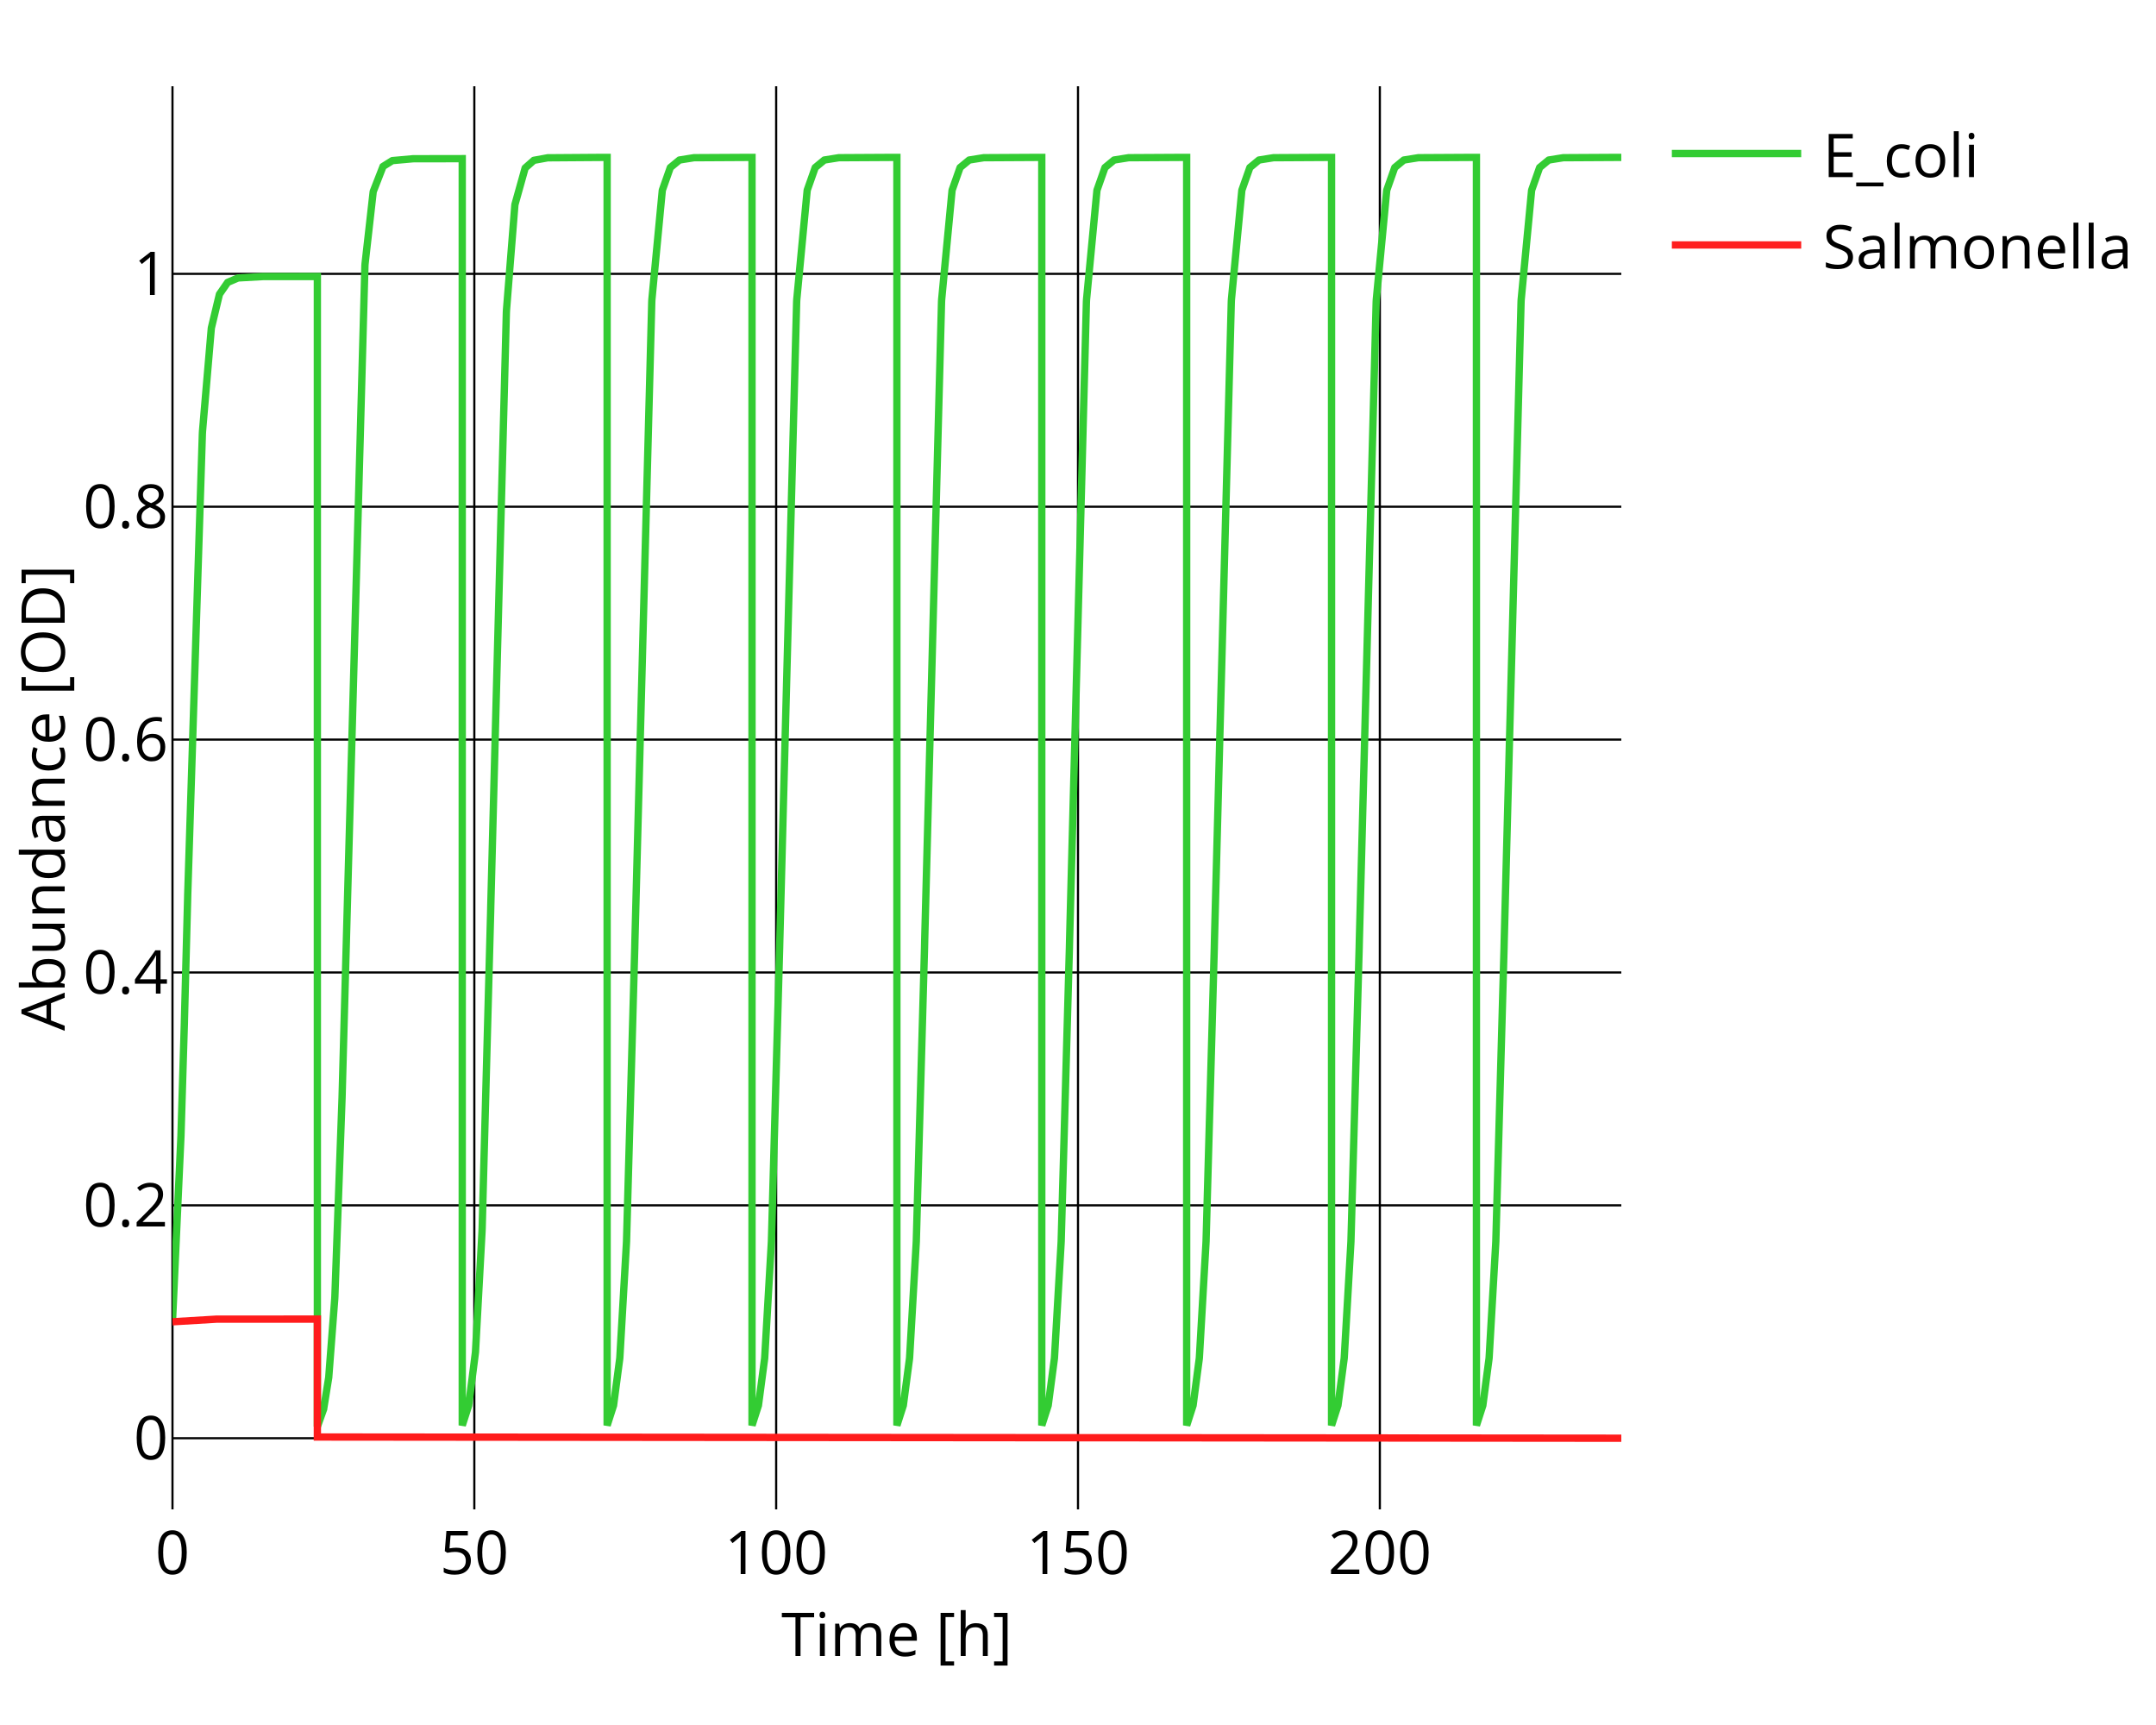
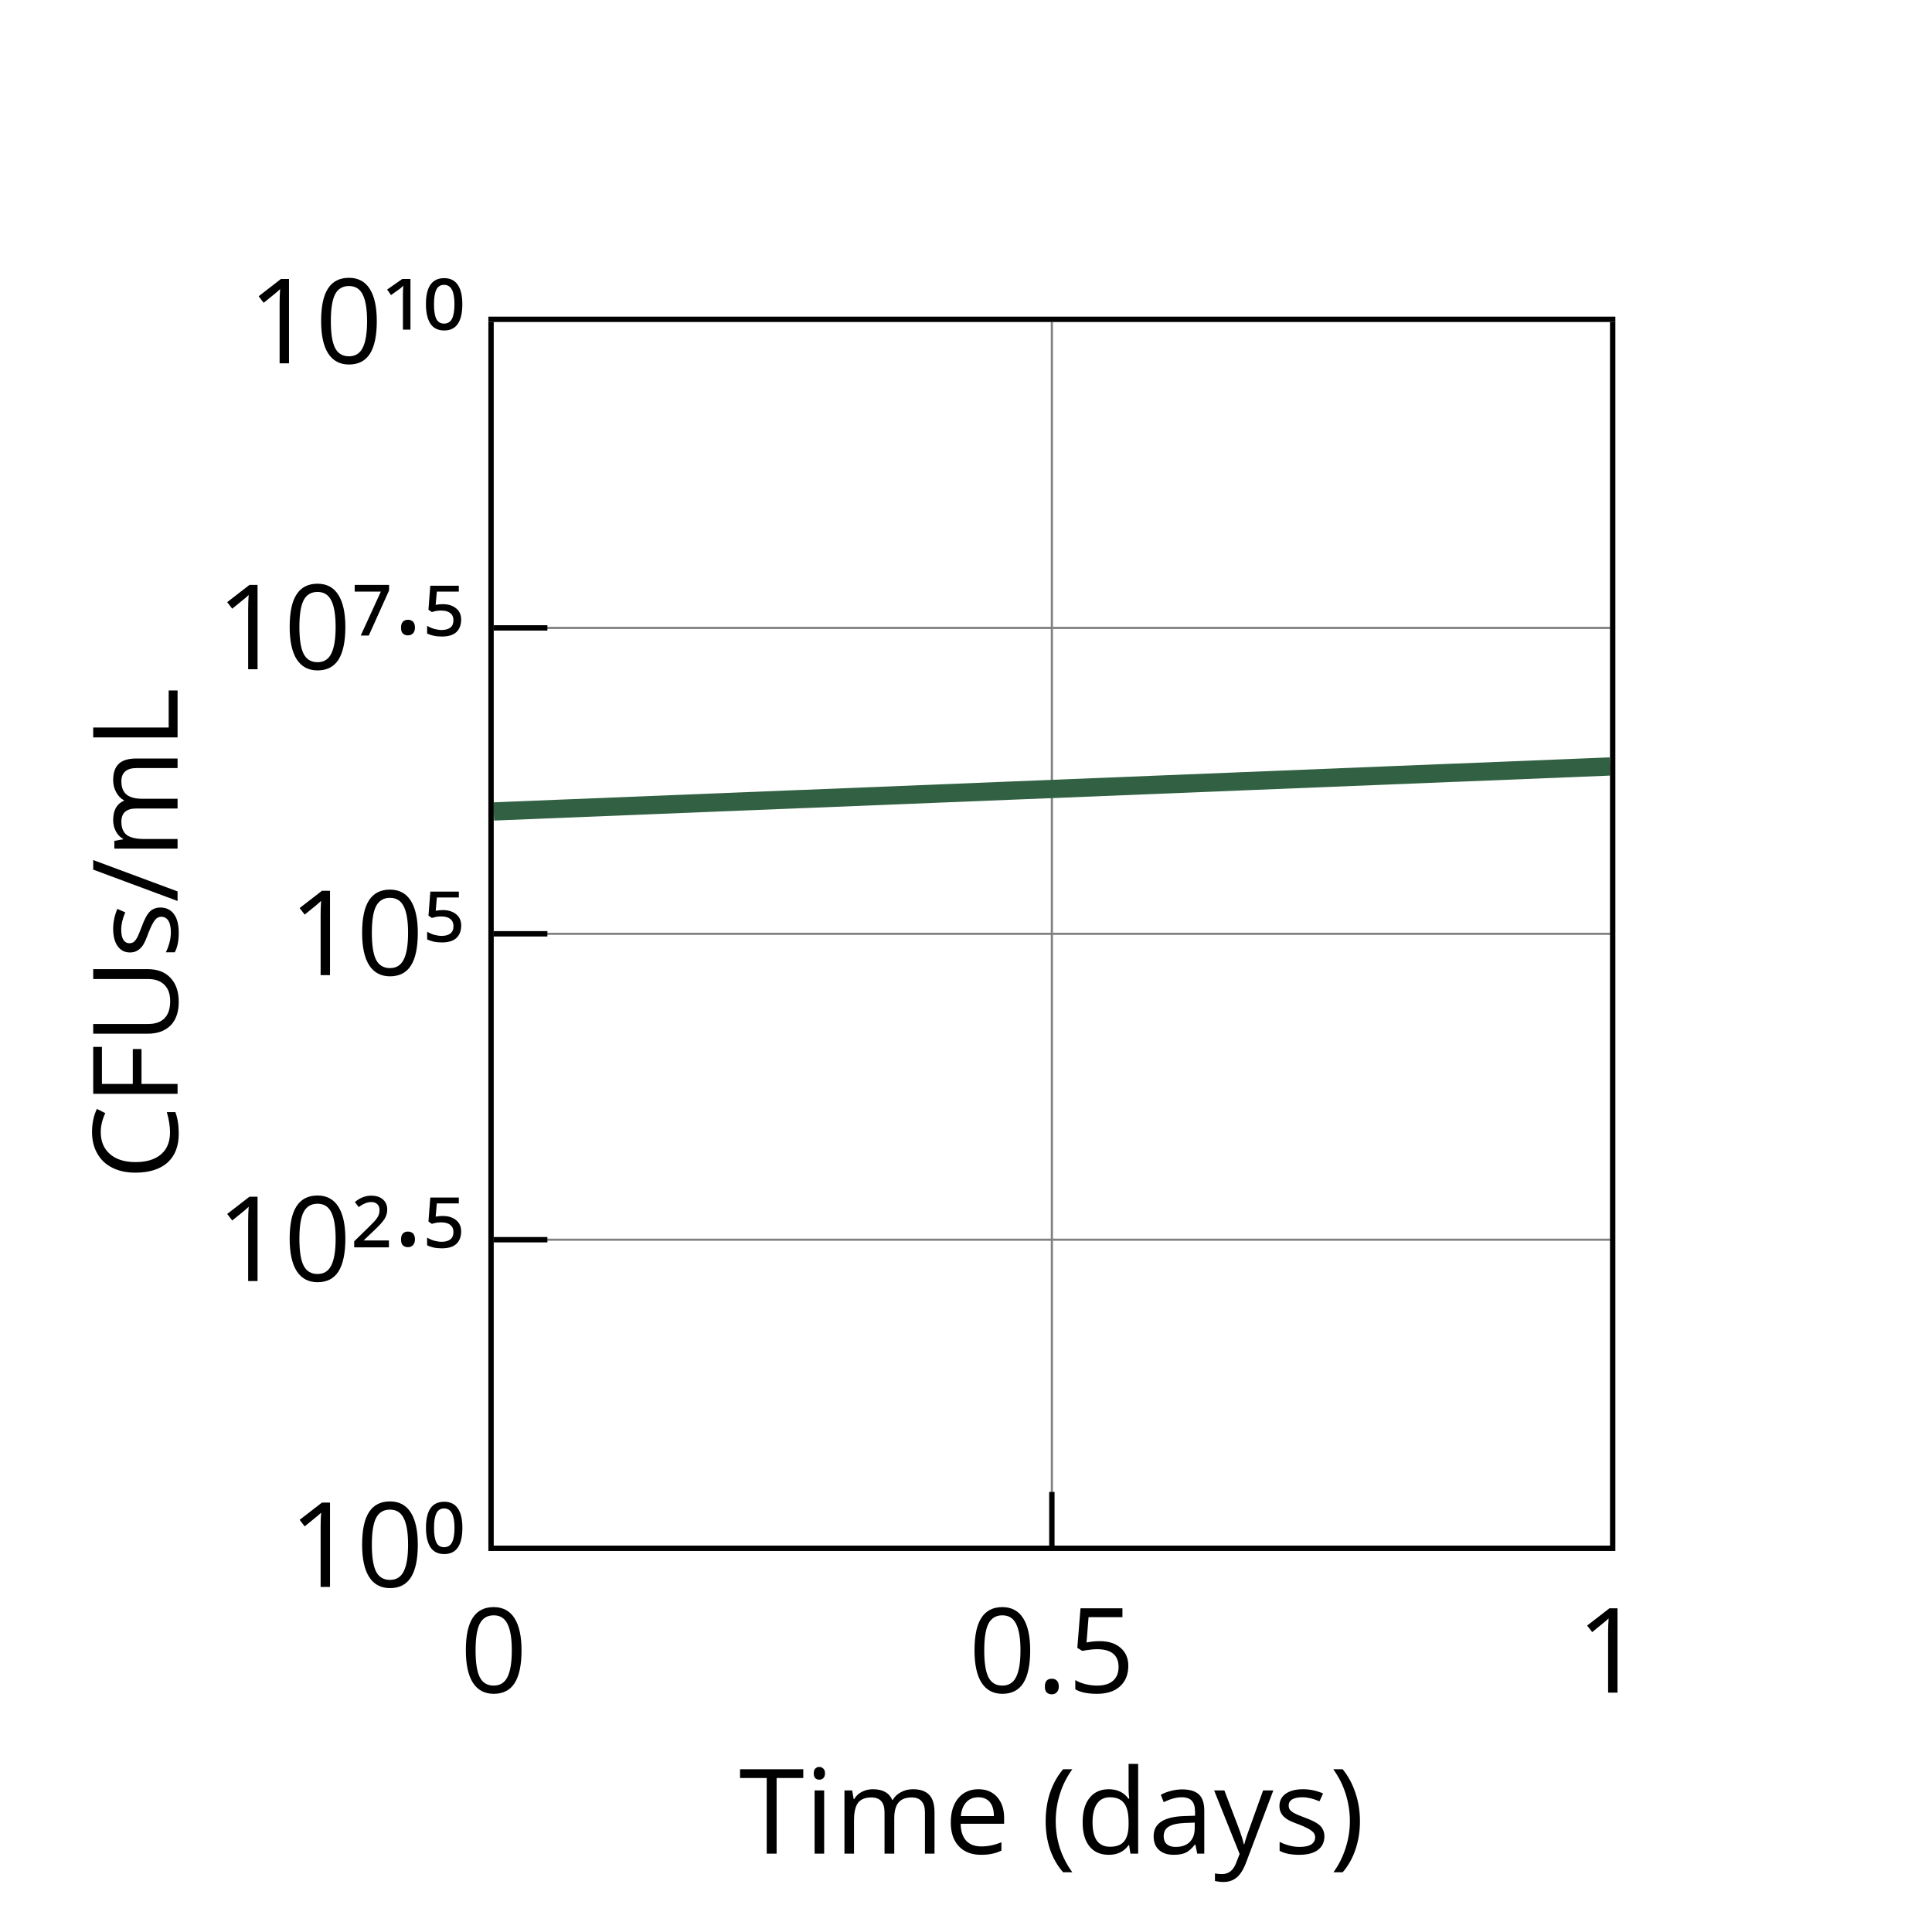
- <svg xmlns="http://www.w3.org/2000/svg" class="main-svg" width="500" height="400" style="" viewBox="0 0 500 400">
-   <rect x="0" y="0" width="500" height="400" style="fill: rgb(255, 255, 255); fill-opacity: 1;" />
-   <defs id="defs-303b1f">
+ <svg xmlns="http://www.w3.org/2000/svg" class="main-svg" width="180" height="180" style="" viewBox="0 0 180 180">
+   <rect x="0" y="0" width="180" height="180" style="fill: rgb(255, 255, 255); fill-opacity: 1;" />
+   <defs id="defs-ccff15">
    <g class="clips">
-       <clipPath id="clip303b1fxyplot" class="plotclip">
-         <rect width="336" height="330" />
+       <clipPath id="clipccff15xyplot" class="plotclip">
+         <rect width="104" height="114" />
      </clipPath>
-       <clipPath class="axesclip" id="clip303b1fx">
-         <rect x="40" y="0" width="336" height="400" />
+       <clipPath class="axesclip" id="clipccff15x">
+         <rect x="46" y="0" width="104" height="180" />
      </clipPath>
-       <clipPath class="axesclip" id="clip303b1fy">
-         <rect x="0" y="20" width="500" height="330" />
+       <clipPath class="axesclip" id="clipccff15y">
+         <rect x="0" y="30" width="180" height="114" />
      </clipPath>
-       <clipPath class="axesclip" id="clip303b1fxy">
-         <rect x="40" y="20" width="336" height="330" />
+       <clipPath class="axesclip" id="clipccff15xy">
+         <rect x="46" y="30" width="104" height="114" />
      </clipPath>
    </g>
    <g class="gradients" />
    <g class="patterns" />
  </defs>
  <g class="bglayer" />
  <g class="layer-below">
    <g class="imagelayer" />
    <g class="shapelayer" />
  </g>
  <g class="cartesianlayer">
    <g class="subplot xy">
      <g class="layer-subplot">
        <g class="shapelayer" />
        <g class="imagelayer" />
      </g>
      <g class="minor-gridlayer">
        <g class="x" />
        <g class="y" />
      </g>
      <g class="gridlayer">
        <g class="x">
-           <path class="xgrid crisp" transform="translate(110,0)" d="M0,20v330" style="stroke: rgb(0, 0, 0); stroke-opacity: 1; stroke-width: 0.5px;" />
-           <path class="xgrid crisp" transform="translate(180,0)" d="M0,20v330" style="stroke: rgb(0, 0, 0); stroke-opacity: 1; stroke-width: 0.5px;" />
-           <path class="xgrid crisp" transform="translate(250,0)" d="M0,20v330" style="stroke: rgb(0, 0, 0); stroke-opacity: 1; stroke-width: 0.5px;" />
-           <path class="xgrid crisp" transform="translate(320,0)" d="M0,20v330" style="stroke: rgb(0, 0, 0); stroke-opacity: 1; stroke-width: 0.5px;" />
+           <path class="xgrid crisp" transform="translate(98,0)" d="M0,30v114" style="stroke: rgb(128, 128, 128); stroke-opacity: 1; stroke-width: 0.2px;" />
        </g>
        <g class="y">
-           <path class="ygrid crisp" transform="translate(0,279.5)" d="M40,0h336" style="stroke: rgb(0, 0, 0); stroke-opacity: 1; stroke-width: 0.5px;" />
-           <path class="ygrid crisp" transform="translate(0,225.5)" d="M40,0h336" style="stroke: rgb(0, 0, 0); stroke-opacity: 1; stroke-width: 0.5px;" />
-           <path class="ygrid crisp" transform="translate(0,171.5)" d="M40,0h336" style="stroke: rgb(0, 0, 0); stroke-opacity: 1; stroke-width: 0.5px;" />
-           <path class="ygrid crisp" transform="translate(0,117.5)" d="M40,0h336" style="stroke: rgb(0, 0, 0); stroke-opacity: 1; stroke-width: 0.5px;" />
-           <path class="ygrid crisp" transform="translate(0,63.5)" d="M40,0h336" style="stroke: rgb(0, 0, 0); stroke-opacity: 1; stroke-width: 0.5px;" />
+           <path class="ygrid crisp" transform="translate(0,115.5)" d="M46,0h104" style="stroke: rgb(128, 128, 128); stroke-opacity: 1; stroke-width: 0.2px;" />
+           <path class="ygrid crisp" transform="translate(0,87)" d="M46,0h104" style="stroke: rgb(128, 128, 128); stroke-opacity: 1; stroke-width: 0.2px;" />
+           <path class="ygrid crisp" transform="translate(0,58.5)" d="M46,0h104" style="stroke: rgb(128, 128, 128); stroke-opacity: 1; stroke-width: 0.2px;" />
        </g>
      </g>
-       <g class="zerolinelayer">
-         <path class="xzl zl crisp" transform="translate(40,0)" d="M0,20v330" style="stroke: rgb(0, 0, 0); stroke-opacity: 1; stroke-width: 0.5px;" />
-         <path class="yzl zl crisp" transform="translate(0,333.5)" d="M40,0h336" style="stroke: rgb(0, 0, 0); stroke-opacity: 1; stroke-width: 0.5px;" />
-       </g>
+       <g class="zerolinelayer" />
      <g class="layer-between">
        <g class="shapelayer" />
        <g class="imagelayer" />
      </g>
      <path class="xlines-below" />
      <path class="ylines-below" />
      <g class="overlines-below" />
      <g class="xaxislayer-below" />
      <g class="yaxislayer-below" />
      <g class="overaxes-below" />
      <g class="overplot">
-         <g class="xy" transform="translate(40,20)" clip-path="url(#clip303b1fxyplot)">
+         <g class="xy" transform="translate(46,30)" clip-path="url(#clipccff15xyplot)">
          <g class="scatterlayer mlayer">
-             <g class="trace scatter trace352f54" style="stroke-miterlimit: 2; opacity: 1;">
+             <g class="trace scatter trace939fab" style="stroke-miterlimit: 2; opacity: 1;">
              <g class="fills" />
              <g class="errorbars" />
              <g class="lines">
-                 <path class="js-line" d="M0,286.5L1.97,243.32L1.97,243.24L2.76,217.12L2.76,217.01L3.51,188.53L3.54,187.33L6.93,80.62L6.96,80.05L9,56.19L9.03,55.99L10.88,48.27L10.91,48.2L12.79,45.49L12.82,45.47L15.19,44.46L15.22,44.45L20.96,44.13L20.99,44.13L33.6,44.12L33.6,310.81L35.05,306.77L35.05,306.76L36.24,299.39L36.24,299.36L37.63,281.2L37.66,280.62L39.33,234.47L39.36,233.32L44.63,41.64L44.66,41.19L46.54,24.53L46.57,24.38L48.82,18.61L48.86,18.58L50.98,17.25L51.01,17.24L55.79,16.81L55.82,16.81L67.2,16.79L67.2,310.53L68.69,305.9L68.69,305.88L70.25,293.67L70.28,293.3L71.79,265.51L71.82,264.71L73.79,191.32L73.82,189.9L77.43,52.52L77.46,51.9L79.4,27.6L79.43,27.39L81.78,18.99L81.81,18.94L83.81,17.18L83.84,17.17L87.02,16.59L87.05,16.59L99.63,16.5L99.66,16.5L100.8,16.5L100.8,310.53L102.29,305.89L102.29,305.88L103.72,295.07L103.75,294.73L105.26,268.58L105.3,267.82L107.21,199.71L107.24,198.31L111.15,50.05L111.18,49.47L113.59,24.2L113.62,24.05L115.44,18.89L115.47,18.84L117.57,17.11L117.6,17.1L120.93,16.57L120.96,16.57L133.26,16.5L133.29,16.5L134.4,16.5L134.4,310.53L135.89,305.89L135.89,305.88L137.32,295.07L137.35,294.73L138.86,268.58L138.9,267.82L140.81,199.7L140.84,198.31L144.75,50.05L144.78,49.47L147.19,24.2L147.22,24.05L149.04,18.89L149.07,18.84L151.17,17.11L151.2,17.1L154.53,16.57L154.56,16.57L166.86,16.5L166.89,16.5L168,16.5L168,310.53L169.49,305.89L169.49,305.88L170.92,295.07L170.95,294.73L172.46,268.58L172.5,267.82L174.41,199.7L174.44,198.31L178.35,50.05L178.38,49.47L180.79,24.2L180.82,24.05L182.64,18.89L182.67,18.84L184.77,17.11L184.8,17.1L188.13,16.57L188.16,16.57L200.46,16.5L200.49,16.5L201.6,16.5L201.6,310.53L203.09,305.89L203.09,305.88L204.52,295.07L204.55,294.73L206.06,268.58L206.1,267.82L208.01,199.7L208.04,198.31L211.95,50.05L211.98,49.47L214.39,24.2L214.42,24.05L216.24,18.89L216.27,18.84L218.37,17.11L218.4,17.1L221.73,16.57L221.76,16.57L234.06,16.5L234.09,16.5L235.2,16.5L235.2,310.53L236.69,305.89L236.69,305.88L238.12,295.07L238.15,294.73L239.66,268.58L239.7,267.82L241.61,199.7L241.64,198.31L245.55,50.05L245.58,49.47L247.99,24.2L248.02,24.05L249.84,18.89L249.87,18.84L251.97,17.11L252,17.1L255.33,16.57L255.36,16.57L267.66,16.5L267.69,16.5L268.8,16.5L268.8,310.53L270.29,305.89L270.29,305.88L271.72,295.07L271.75,294.73L273.26,268.58L273.3,267.82L275.21,199.7L275.24,198.31L279.15,50.05L279.18,49.47L281.59,24.2L281.62,24.05L283.44,18.89L283.47,18.84L285.57,17.11L285.6,17.1L288.93,16.57L288.96,16.57L301.26,16.5L301.29,16.5L302.4,16.5L302.4,310.53L303.89,305.89L303.89,305.88L305.32,295.07L305.35,294.73L306.86,268.58L306.9,267.82L308.81,199.7L308.84,198.31L312.75,50.05L312.78,49.47L315.19,24.2L315.22,24.05L317.04,18.89L317.07,18.84L319.17,17.11L319.2,17.1L322.53,16.57L322.56,16.57L334.86,16.5L334.89,16.5L336,16.5" style="vector-effect: none; fill: none; stroke: rgb(51, 204, 51); stroke-opacity: 1; stroke-width: 1.7px; opacity: 1;" />
+                 <path class="js-line" d="M0,2394" style="vector-effect: none; fill: none; stroke: rgb(152, 202, 170); stroke-opacity: 1; stroke-width: 1.7px; opacity: 1;" />
              </g>
              <g class="points" />
              <g class="text" />
            </g>
-             <g class="trace scatter trace762322" style="stroke-miterlimit: 2; opacity: 1;">
+             <g class="trace scatter tracebe16b0" style="stroke-miterlimit: 2; opacity: 1;">
              <g class="fills" />
              <g class="errorbars" />
              <g class="lines">
-                 <path class="js-line" d="M0,286.5L10.17,285.89L10.2,285.89L33.6,285.88L33.6,313.22L336,313.5" style="vector-effect: none; fill: none; stroke: rgb(255, 28, 28); stroke-opacity: 1; stroke-width: 1.7px; opacity: 1;" />
+                 <path class="js-line" d="M0,45.6L28.52,44.45L28.61,44.45L89.59,41.99L89.69,41.99L104,41.41" style="vector-effect: none; fill: none; stroke: rgb(49, 97, 66); stroke-opacity: 1; stroke-width: 1.7px; opacity: 1;" />
              </g>
              <g class="points" />
              <g class="text" />
            </g>
          </g>
        </g>
      </g>
-       <path class="xlines-above crisp" d="M0,0" style="fill: none;" />
-       <path class="ylines-above crisp" d="M0,0" style="fill: none;" />
+       <g class="zerolinelayer-above" />
+       <path class="xlines-above crisp" d="M45.5,144.25H150.5M45.5,29.75H150.5" style="fill: none; stroke-width: 0.5px; stroke: rgb(0, 0, 0); stroke-opacity: 1;" />
+       <path class="ylines-above crisp" d="M45.75,30V144M150.25,30V144" style="fill: none; stroke-width: 0.5px; stroke: rgb(0, 0, 0); stroke-opacity: 1;" />
      <g class="overlines-above" />
      <g class="xaxislayer-above">
+         <path class="xtick ticks crisp" d="M0,144v-5" transform="translate(98,0)" style="stroke: rgb(0, 0, 0); stroke-opacity: 1; stroke-width: 0.5px;" />
        <g class="xtick">
-           <text text-anchor="middle" x="0" y="365" transform="translate(40,0)" style="font-family: 'Open Sans', verdana, arial, sans-serif; font-size: 14px; fill: rgb(0, 0, 0); fill-opacity: 1; white-space: pre; opacity: 1;">0</text>
+           <text text-anchor="middle" x="0" y="157.7" transform="translate(46,0)" style="font-family: 'Open Sans', verdana, arial, sans-serif; font-size: 11px; fill: rgb(0, 0, 0); fill-opacity: 1; white-space: pre;">0</text>
        </g>
        <g class="xtick">
-           <text text-anchor="middle" x="0" y="365" style="font-family: 'Open Sans', verdana, arial, sans-serif; font-size: 14px; fill: rgb(0, 0, 0); fill-opacity: 1; white-space: pre; opacity: 1;" transform="translate(110,0)">50</text>
+           <text text-anchor="middle" x="0" y="157.7" style="font-family: 'Open Sans', verdana, arial, sans-serif; font-size: 11px; fill: rgb(0, 0, 0); fill-opacity: 1; white-space: pre;" transform="translate(98,0)">0.5</text>
        </g>
        <g class="xtick">
-           <text text-anchor="middle" x="0" y="365" style="font-family: 'Open Sans', verdana, arial, sans-serif; font-size: 14px; fill: rgb(0, 0, 0); fill-opacity: 1; white-space: pre; opacity: 1;" transform="translate(180,0)">100</text>
-         </g>
-         <g class="xtick">
-           <text text-anchor="middle" x="0" y="365" style="font-family: 'Open Sans', verdana, arial, sans-serif; font-size: 14px; fill: rgb(0, 0, 0); fill-opacity: 1; white-space: pre; opacity: 1;" transform="translate(250,0)">150</text>
-         </g>
-         <g class="xtick">
-           <text text-anchor="middle" x="0" y="365" style="font-family: 'Open Sans', verdana, arial, sans-serif; font-size: 14px; fill: rgb(0, 0, 0); fill-opacity: 1; white-space: pre; opacity: 1;" transform="translate(320,0)">200</text>
+           <text text-anchor="middle" x="0" y="157.7" style="font-family: 'Open Sans', verdana, arial, sans-serif; font-size: 11px; fill: rgb(0, 0, 0); fill-opacity: 1; white-space: pre;" transform="translate(150,0)">1</text>
        </g>
      </g>
      <g class="yaxislayer-above">
+         <path class="ytick ticks crisp" d="M46,0h5" transform="translate(0,115.5)" style="stroke: rgb(0, 0, 0); stroke-opacity: 1; stroke-width: 0.5px;" />
+         <path class="ytick ticks crisp" d="M46,0h5" transform="translate(0,87)" style="stroke: rgb(0, 0, 0); stroke-opacity: 1; stroke-width: 0.5px;" />
+         <path class="ytick ticks crisp" d="M46,0h5" transform="translate(0,58.5)" style="stroke: rgb(0, 0, 0); stroke-opacity: 1; stroke-width: 0.5px;" />
        <g class="ytick">
-           <text text-anchor="end" x="39" y="4.9" transform="translate(0,333.5)" style="font-family: 'Open Sans', verdana, arial, sans-serif; font-size: 14px; fill: rgb(0, 0, 0); fill-opacity: 1; white-space: pre; opacity: 1;">0</text>
+           <text text-anchor="end" x="43.3" y="3.85" transform="translate(0,144)" style="font-family: 'Open Sans', verdana, arial, sans-serif; font-size: 11px; fill: rgb(0, 0, 0); fill-opacity: 1; white-space: pre;">10⁰</text>
        </g>
        <g class="ytick">
-           <text text-anchor="end" x="39" y="4.9" style="font-family: 'Open Sans', verdana, arial, sans-serif; font-size: 14px; fill: rgb(0, 0, 0); fill-opacity: 1; white-space: pre; opacity: 1;" transform="translate(0,279.5)">0.2</text>
+           <text text-anchor="end" x="43.3" y="3.85" style="font-family: 'Open Sans', verdana, arial, sans-serif; font-size: 11px; fill: rgb(0, 0, 0); fill-opacity: 1; white-space: pre;" transform="translate(0,115.5)">10²·⁵</text>
        </g>
        <g class="ytick">
-           <text text-anchor="end" x="39" y="4.9" style="font-family: 'Open Sans', verdana, arial, sans-serif; font-size: 14px; fill: rgb(0, 0, 0); fill-opacity: 1; white-space: pre; opacity: 1;" transform="translate(0,225.5)">0.4</text>
+           <text text-anchor="end" x="43.3" y="3.85" style="font-family: 'Open Sans', verdana, arial, sans-serif; font-size: 11px; fill: rgb(0, 0, 0); fill-opacity: 1; white-space: pre;" transform="translate(0,87)">10⁵</text>
        </g>
        <g class="ytick">
-           <text text-anchor="end" x="39" y="4.9" style="font-family: 'Open Sans', verdana, arial, sans-serif; font-size: 14px; fill: rgb(0, 0, 0); fill-opacity: 1; white-space: pre; opacity: 1;" transform="translate(0,171.5)">0.6</text>
+           <text text-anchor="end" x="43.3" y="3.85" style="font-family: 'Open Sans', verdana, arial, sans-serif; font-size: 11px; fill: rgb(0, 0, 0); fill-opacity: 1; white-space: pre;" transform="translate(0,58.5)">10⁷·⁵</text>
        </g>
        <g class="ytick">
-           <text text-anchor="end" x="39" y="4.9" style="font-family: 'Open Sans', verdana, arial, sans-serif; font-size: 14px; fill: rgb(0, 0, 0); fill-opacity: 1; white-space: pre; opacity: 1;" transform="translate(0,117.5)">0.8</text>
-         </g>
-         <g class="ytick">
-           <text text-anchor="end" x="39" y="4.9" style="font-family: 'Open Sans', verdana, arial, sans-serif; font-size: 14px; fill: rgb(0, 0, 0); fill-opacity: 1; white-space: pre; opacity: 1;" transform="translate(0,63.5)">1</text>
+           <text text-anchor="end" x="43.3" y="3.85" style="font-family: 'Open Sans', verdana, arial, sans-serif; font-size: 11px; fill: rgb(0, 0, 0); fill-opacity: 1; white-space: pre;" transform="translate(0,30)">10¹⁰</text>
        </g>
      </g>
      <g class="overaxes-above" />
    </g>
  </g>
  <g class="polarlayer" />
  <g class="smithlayer" />
  <g class="ternarylayer" />
  <g class="geolayer" />
  <g class="funnelarealayer" />
  <g class="pielayer" />
  <g class="iciclelayer" />
  <g class="treemaplayer" />
  <g class="sunburstlayer" />
  <g class="glimages" />
-   <defs id="topdefs-303b1f">
+   <defs id="topdefs-ccff15">
    <g class="clips" />
-     <clipPath id="legend303b1f">
-       <rect width="117" height="53" x="0" y="0" />
-     </clipPath>
  </defs>
  <g class="layer-above">
    <g class="imagelayer" />
    <g class="shapelayer" />
  </g>
  <g class="infolayer">
-     <g class="legend" pointer-events="all" transform="translate(382.72,20)">
-       <rect class="bg" shape-rendering="crispEdges" width="117" height="53" x="0" y="0" style="stroke: rgb(68, 68, 68); stroke-opacity: 1; fill: rgb(255, 255, 255); fill-opacity: 1; stroke-width: 0px;" />
-       <g class="scrollbox" transform="" clip-path="url(#legend303b1f)">
-         <g class="groups">
-           <g class="traces" transform="translate(0,15.6)" style="opacity: 1;">
-             <text class="legendtext" text-anchor="start" x="40" y="5.46" style="font-family: 'Open Sans', verdana, arial, sans-serif; font-size: 14px; fill: rgb(0, 0, 0); fill-opacity: 1; white-space: pre;">E_coli</text>
-             <g class="layers" style="opacity: 1;">
-               <g class="legendfill" />
-               <g class="legendlines">
-                 <path class="js-line" d="M5,0h30" style="fill: none; stroke: rgb(51, 204, 51); stroke-opacity: 1; stroke-width: 1.7px;" />
-               </g>
-               <g class="legendsymbols">
-                 <g class="legendpoints" />
-               </g>
-             </g>
-             <rect class="legendtoggle" x="0" y="-10.6" width="111.812" height="21.2" style="fill: rgb(0, 0, 0); fill-opacity: 0;" />
-           </g>
-           <g class="traces" transform="translate(0,36.8)" style="opacity: 1;">
-             <text class="legendtext" text-anchor="start" x="40" y="5.46" style="font-family: 'Open Sans', verdana, arial, sans-serif; font-size: 14px; fill: rgb(0, 0, 0); fill-opacity: 1; white-space: pre;">Salmonella</text>
-             <g class="layers" style="opacity: 1;">
-               <g class="legendfill" />
-               <g class="legendlines">
-                 <path class="js-line" d="M5,0h30" style="fill: none; stroke: rgb(255, 28, 28); stroke-opacity: 1; stroke-width: 1.7px;" />
-               </g>
-               <g class="legendsymbols">
-                 <g class="legendpoints" />
-               </g>
-             </g>
-             <rect class="legendtoggle" x="0" y="-10.6" width="111.812" height="21.2" style="fill: rgb(0, 0, 0); fill-opacity: 0;" />
-           </g>
-         </g>
-       </g>
-       <rect class="scrollbar" rx="20" ry="3" width="0" height="0" x="0" y="0" style="fill: rgb(128, 139, 164); fill-opacity: 1;" />
+     <g class="g-gtitle" />
+     <g class="g-xtitle" transform="translate(0,4.55)">
+       <text class="xtitle" x="98" y="168.15" text-anchor="middle" style="opacity: 1; font-family: 'Open Sans', verdana, arial, sans-serif; font-size: 11px; fill: rgb(0, 0, 0); fill-opacity: 1; white-space: pre;">Time (days)</text>
    </g>
-     <g class="g-gtitle" />
-     <g class="g-xtitle" transform="translate(0,5.7)">
-       <text class="xtitle" x="208" y="378.3" text-anchor="middle" style="opacity: 1; font-family: 'Open Sans', verdana, arial, sans-serif; font-size: 14px; fill: rgb(0, 0, 0); fill-opacity: 1; white-space: pre;">Time [h]</text>
-     </g>
-     <g class="g-ytitle" transform="translate(0.1503906,0)">
-       <text class="ytitle" transform="rotate(-90,14.85,185)" x="14.85" y="185" text-anchor="middle" style="opacity: 1; font-family: 'Open Sans', verdana, arial, sans-serif; font-size: 14px; fill: rgb(0, 0, 0); fill-opacity: 1; white-space: pre;">Abundance [OD]</text>
+     <g class="g-ytitle">
+       <text class="ytitle" transform="rotate(-90,16.54355,87)" x="16.544" y="87" text-anchor="middle" style="opacity: 1; font-family: 'Open Sans', verdana, arial, sans-serif; font-size: 11px; fill: rgb(0, 0, 0); fill-opacity: 1; white-space: pre;">CFUs/mL</text>
    </g>
  </g>
</svg>
